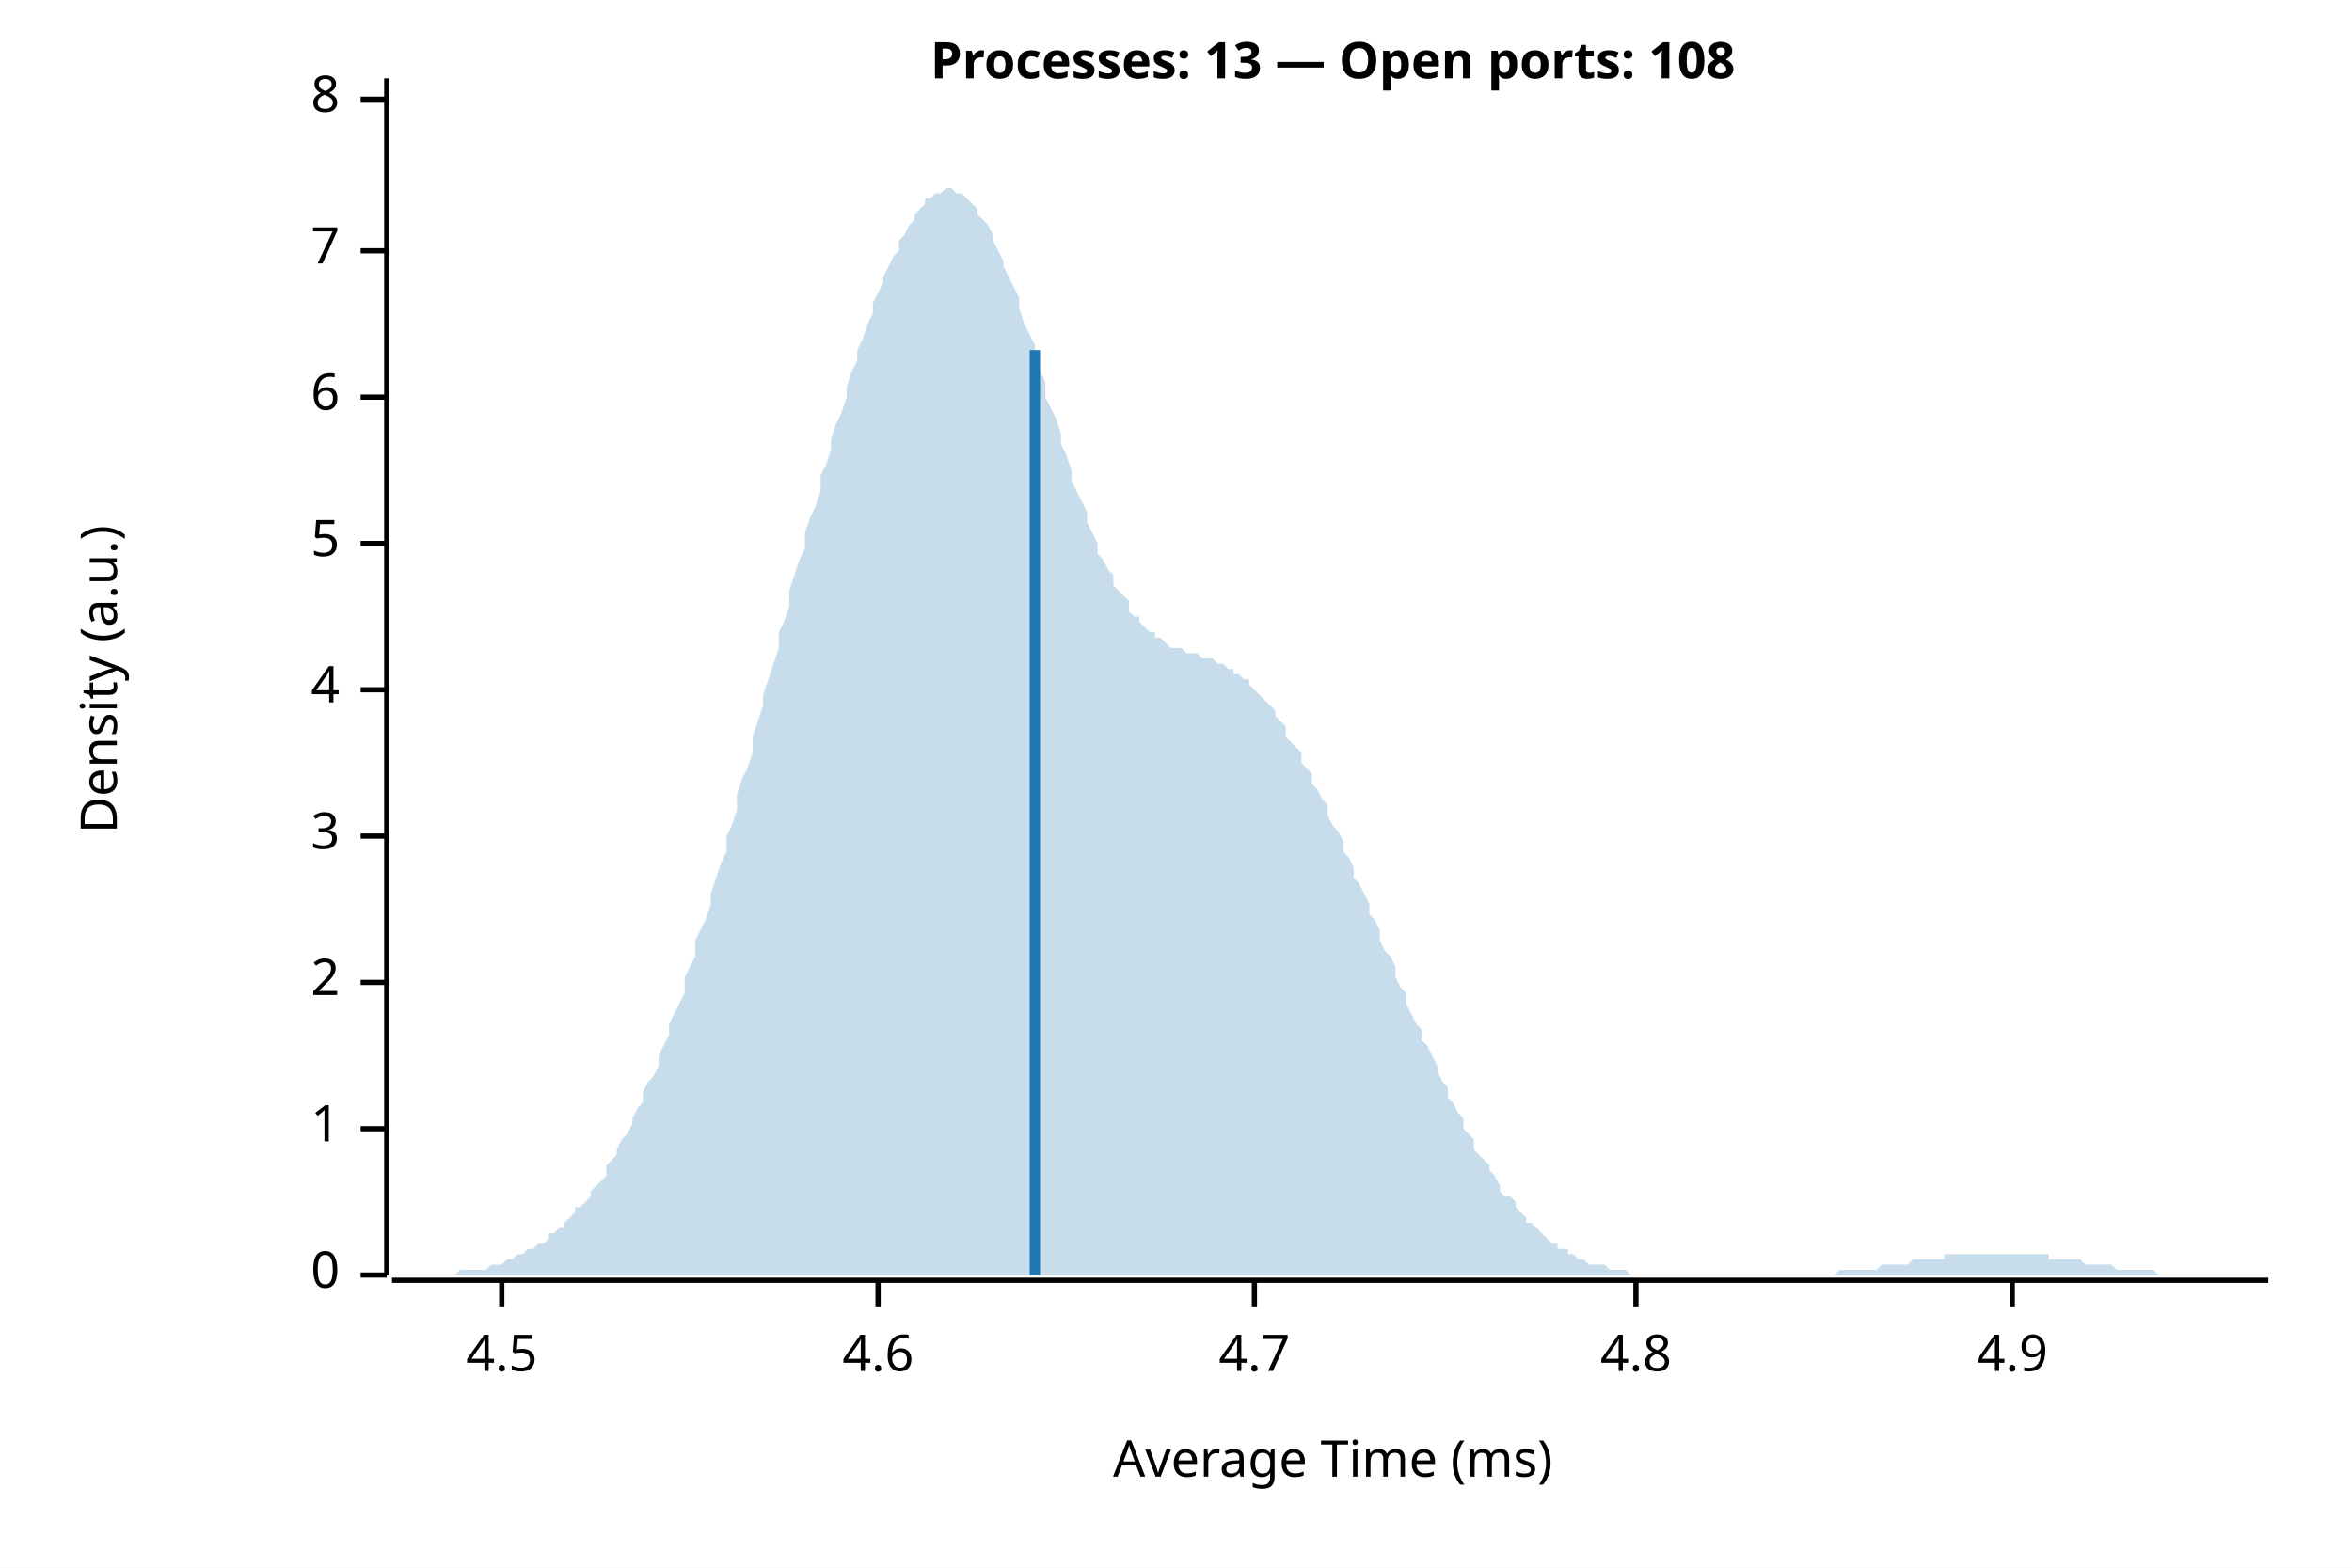
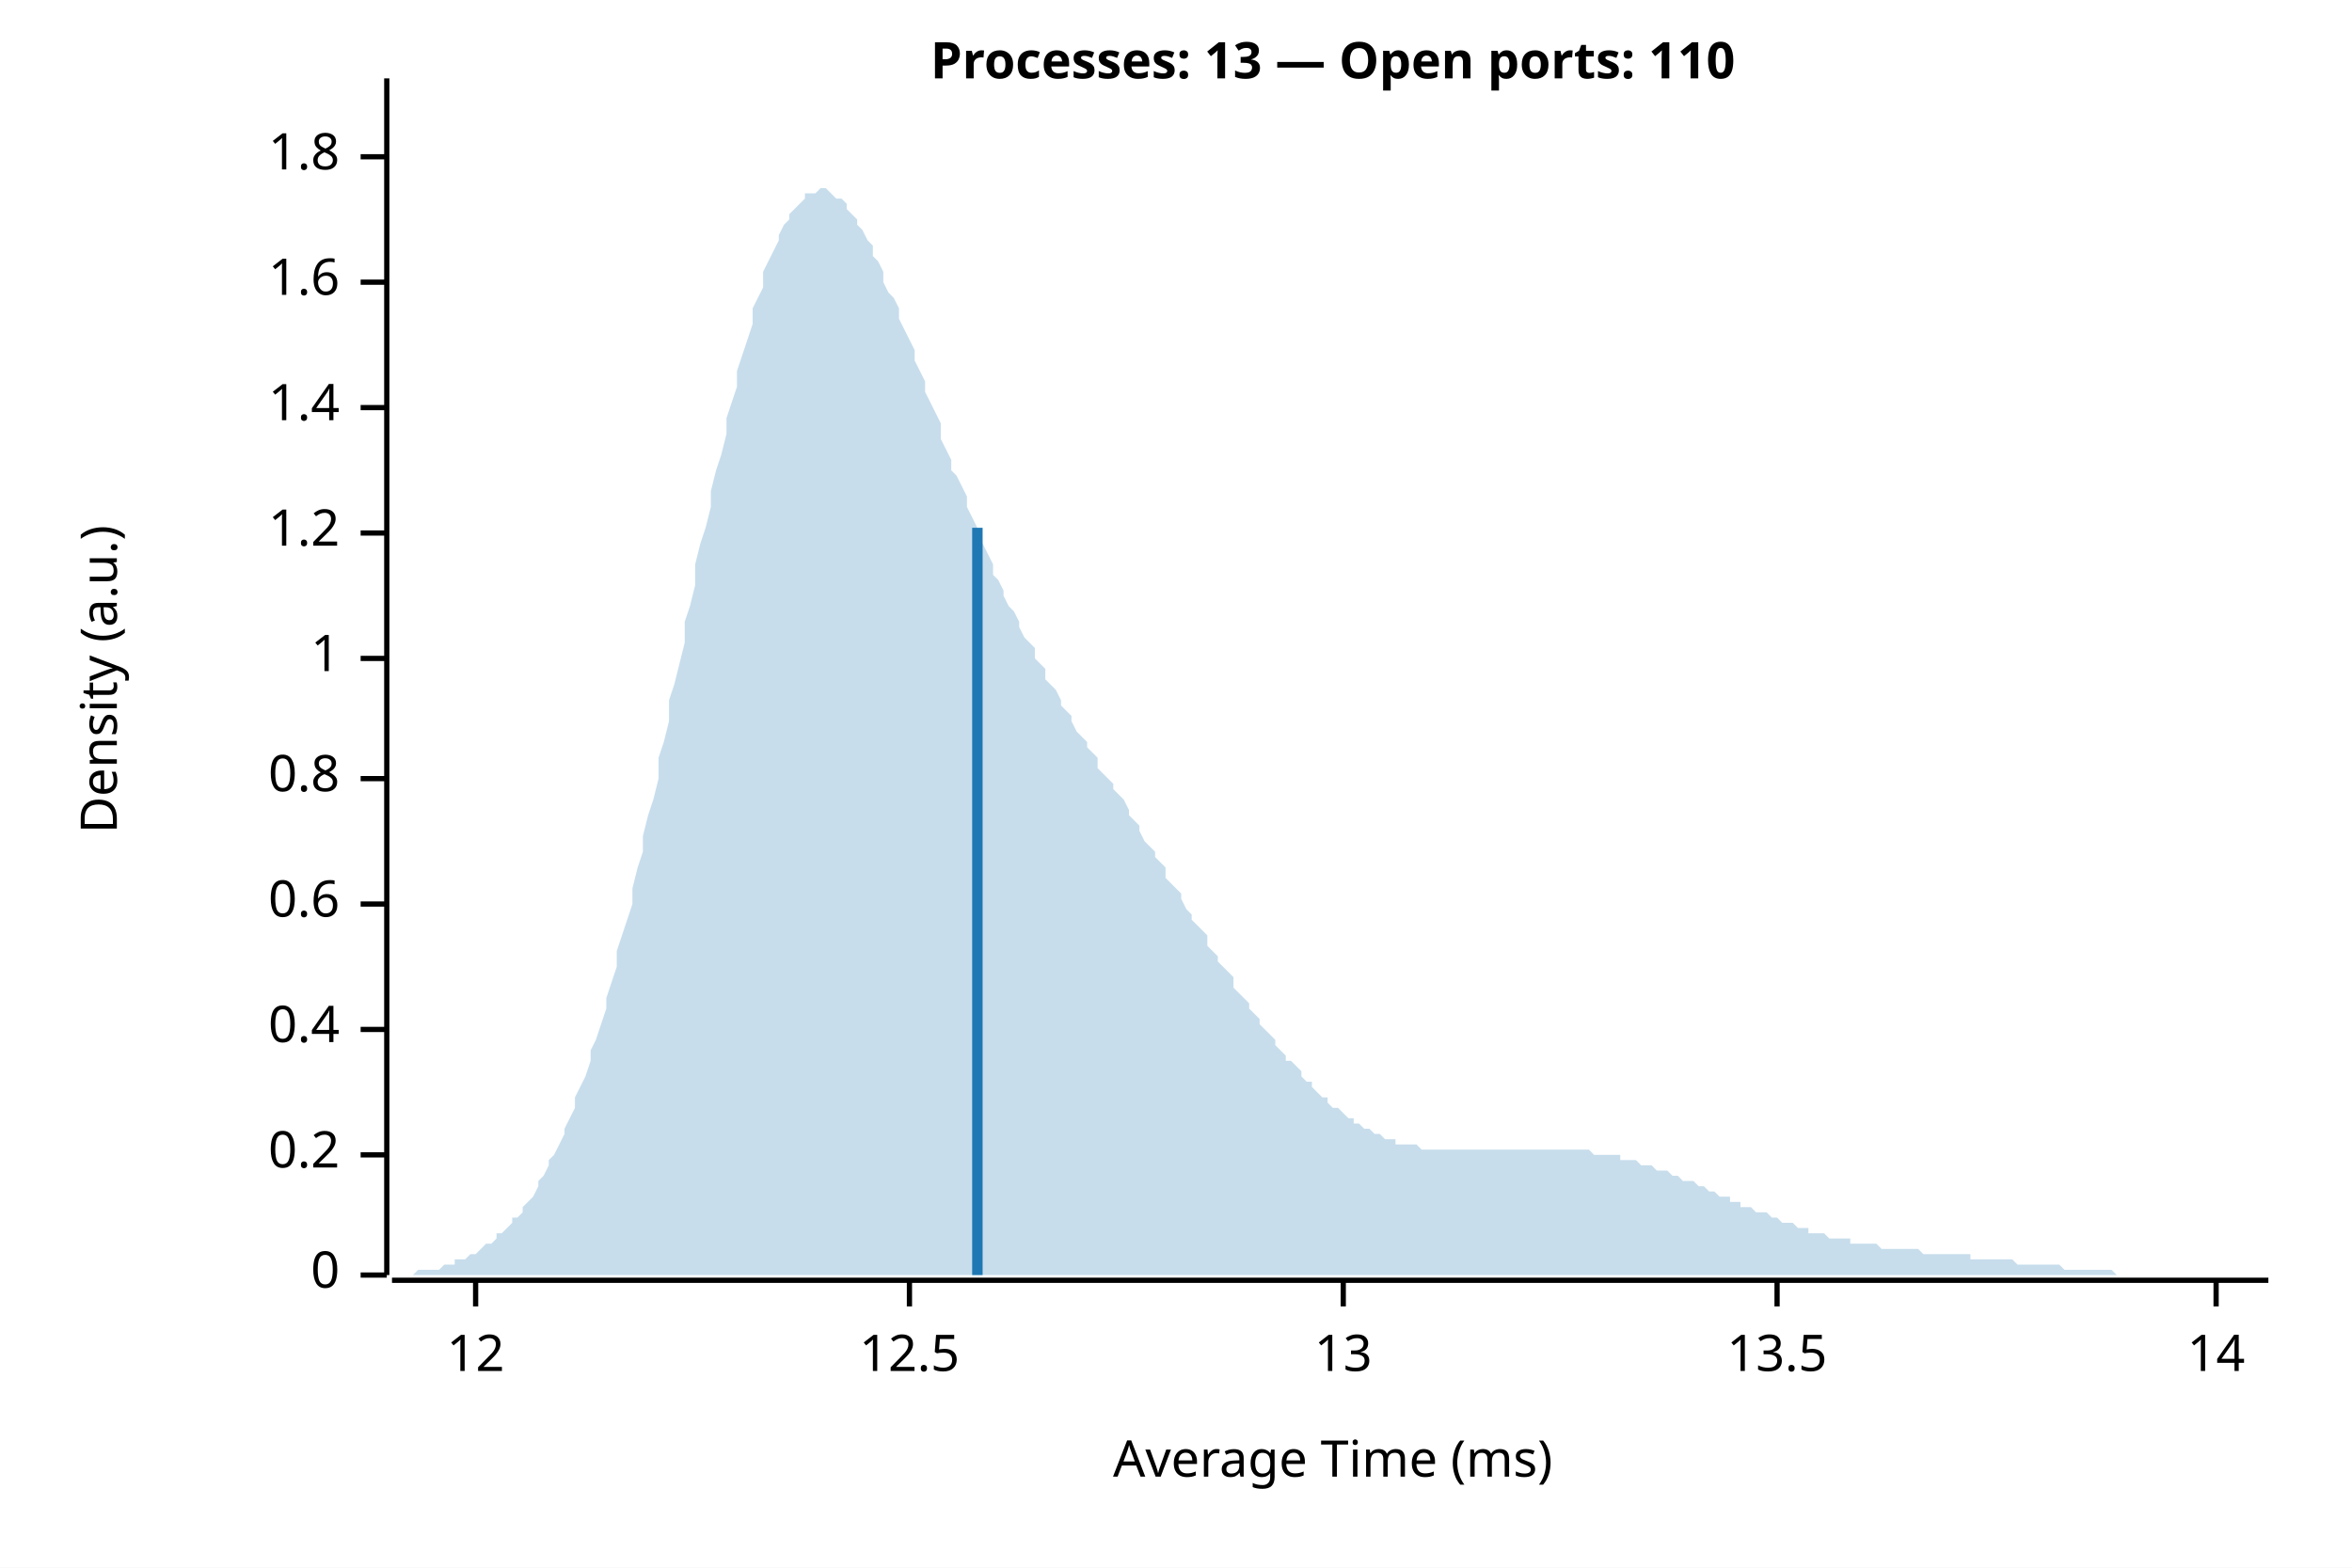
<svg xmlns="http://www.w3.org/2000/svg" width="450" height="300" viewBox="0 0 450 300">
  <rect width="100%" height="100%" fill="white" />
-   <text x="255" y="15" font-weight="bold" text-anchor="middle" font-family="sans-serif" font-size="9.677" opacity="1" fill="#000000">Processes: 13 — Open ports: 108</text>
+   <text x="255" y="15" font-weight="bold" text-anchor="middle" font-family="sans-serif" font-size="9.677" opacity="1" fill="#000000">Processes: 13 — Open ports: 110</text>
  <text x="15" y="130" dy="0.76em" text-anchor="middle" font-family="sans-serif" font-size="9.677" opacity="1" fill="#000000" transform="rotate(270, 15, 130)">
Density (a.u.)
</text>
  <text x="255" y="285" dy="-0.5ex" text-anchor="middle" font-family="sans-serif" font-size="9.677" opacity="1" fill="#000000">
Average Time (ms)
</text>
  <polyline fill="none" opacity="1" stroke="#000000" stroke-width="1" points="74,15 74,244 " />
  <text x="65" y="244" dy="0.5ex" text-anchor="end" font-family="sans-serif" font-size="9.677" opacity="1" fill="#000000">
0
</text>
  <polyline fill="none" opacity="1" stroke="#000000" stroke-width="1" points="69,244 74,244 " />
-   <text x="65" y="216" dy="0.5ex" text-anchor="end" font-family="sans-serif" font-size="9.677" opacity="1" fill="#000000">
+   <text x="65" y="221" dy="0.5ex" text-anchor="end" font-family="sans-serif" font-size="9.677" opacity="1" fill="#000000">
+ 0.2
+ </text>
+   <polyline fill="none" opacity="1" stroke="#000000" stroke-width="1" points="69,221 74,221 " />
+   <text x="65" y="197" dy="0.5ex" text-anchor="end" font-family="sans-serif" font-size="9.677" opacity="1" fill="#000000">
+ 0.4
+ </text>
+   <polyline fill="none" opacity="1" stroke="#000000" stroke-width="1" points="69,197 74,197 " />
+   <text x="65" y="173" dy="0.5ex" text-anchor="end" font-family="sans-serif" font-size="9.677" opacity="1" fill="#000000">
+ 0.6
+ </text>
+   <polyline fill="none" opacity="1" stroke="#000000" stroke-width="1" points="69,173 74,173 " />
+   <text x="65" y="149" dy="0.5ex" text-anchor="end" font-family="sans-serif" font-size="9.677" opacity="1" fill="#000000">
+ 0.8
+ </text>
+   <polyline fill="none" opacity="1" stroke="#000000" stroke-width="1" points="69,149 74,149 " />
+   <text x="65" y="126" dy="0.5ex" text-anchor="end" font-family="sans-serif" font-size="9.677" opacity="1" fill="#000000">
1
</text>
-   <polyline fill="none" opacity="1" stroke="#000000" stroke-width="1" points="69,216 74,216 " />
-   <text x="65" y="188" dy="0.5ex" text-anchor="end" font-family="sans-serif" font-size="9.677" opacity="1" fill="#000000">
- 2
+   <polyline fill="none" opacity="1" stroke="#000000" stroke-width="1" points="69,126 74,126 " />
+   <text x="65" y="102" dy="0.5ex" text-anchor="end" font-family="sans-serif" font-size="9.677" opacity="1" fill="#000000">
+ 1.2
</text>
-   <polyline fill="none" opacity="1" stroke="#000000" stroke-width="1" points="69,188 74,188 " />
-   <text x="65" y="160" dy="0.5ex" text-anchor="end" font-family="sans-serif" font-size="9.677" opacity="1" fill="#000000">
- 3
+   <polyline fill="none" opacity="1" stroke="#000000" stroke-width="1" points="69,102 74,102 " />
+   <text x="65" y="78" dy="0.5ex" text-anchor="end" font-family="sans-serif" font-size="9.677" opacity="1" fill="#000000">
+ 1.4
</text>
-   <polyline fill="none" opacity="1" stroke="#000000" stroke-width="1" points="69,160 74,160 " />
-   <text x="65" y="132" dy="0.5ex" text-anchor="end" font-family="sans-serif" font-size="9.677" opacity="1" fill="#000000">
- 4
+   <polyline fill="none" opacity="1" stroke="#000000" stroke-width="1" points="69,78 74,78 " />
+   <text x="65" y="54" dy="0.5ex" text-anchor="end" font-family="sans-serif" font-size="9.677" opacity="1" fill="#000000">
+ 1.6
</text>
-   <polyline fill="none" opacity="1" stroke="#000000" stroke-width="1" points="69,132 74,132 " />
-   <text x="65" y="104" dy="0.5ex" text-anchor="end" font-family="sans-serif" font-size="9.677" opacity="1" fill="#000000">
- 5
+   <polyline fill="none" opacity="1" stroke="#000000" stroke-width="1" points="69,54 74,54 " />
+   <text x="65" y="30" dy="0.5ex" text-anchor="end" font-family="sans-serif" font-size="9.677" opacity="1" fill="#000000">
+ 1.8
</text>
-   <polyline fill="none" opacity="1" stroke="#000000" stroke-width="1" points="69,104 74,104 " />
-   <text x="65" y="76" dy="0.5ex" text-anchor="end" font-family="sans-serif" font-size="9.677" opacity="1" fill="#000000">
- 6
+   <polyline fill="none" opacity="1" stroke="#000000" stroke-width="1" points="69,30 74,30 " />
+   <polyline fill="none" opacity="1" stroke="#000000" stroke-width="1" points="75,245 434,245 " />
+   <text x="91" y="255" dy="0.76em" text-anchor="middle" font-family="sans-serif" font-size="9.677" opacity="1" fill="#000000">
+ 12
</text>
-   <polyline fill="none" opacity="1" stroke="#000000" stroke-width="1" points="69,76 74,76 " />
-   <text x="65" y="48" dy="0.5ex" text-anchor="end" font-family="sans-serif" font-size="9.677" opacity="1" fill="#000000">
- 7
+   <polyline fill="none" opacity="1" stroke="#000000" stroke-width="1" points="91,245 91,250 " />
+   <text x="174" y="255" dy="0.76em" text-anchor="middle" font-family="sans-serif" font-size="9.677" opacity="1" fill="#000000">
+ 12.5
</text>
-   <polyline fill="none" opacity="1" stroke="#000000" stroke-width="1" points="69,48 74,48 " />
-   <text x="65" y="19" dy="0.5ex" text-anchor="end" font-family="sans-serif" font-size="9.677" opacity="1" fill="#000000">
- 8
+   <polyline fill="none" opacity="1" stroke="#000000" stroke-width="1" points="174,245 174,250 " />
+   <text x="257" y="255" dy="0.76em" text-anchor="middle" font-family="sans-serif" font-size="9.677" opacity="1" fill="#000000">
+ 13
</text>
-   <polyline fill="none" opacity="1" stroke="#000000" stroke-width="1" points="69,19 74,19 " />
-   <polyline fill="none" opacity="1" stroke="#000000" stroke-width="1" points="75,245 434,245 " />
-   <text x="96" y="255" dy="0.76em" text-anchor="middle" font-family="sans-serif" font-size="9.677" opacity="1" fill="#000000">
- 4.5
+   <polyline fill="none" opacity="1" stroke="#000000" stroke-width="1" points="257,245 257,250 " />
+   <text x="340" y="255" dy="0.76em" text-anchor="middle" font-family="sans-serif" font-size="9.677" opacity="1" fill="#000000">
+ 13.5
</text>
-   <polyline fill="none" opacity="1" stroke="#000000" stroke-width="1" points="96,245 96,250 " />
-   <text x="168" y="255" dy="0.76em" text-anchor="middle" font-family="sans-serif" font-size="9.677" opacity="1" fill="#000000">
- 4.6
+   <polyline fill="none" opacity="1" stroke="#000000" stroke-width="1" points="340,245 340,250 " />
+   <text x="424" y="255" dy="0.76em" text-anchor="middle" font-family="sans-serif" font-size="9.677" opacity="1" fill="#000000">
+ 14
</text>
-   <polyline fill="none" opacity="1" stroke="#000000" stroke-width="1" points="168,245 168,250 " />
-   <text x="240" y="255" dy="0.76em" text-anchor="middle" font-family="sans-serif" font-size="9.677" opacity="1" fill="#000000">
- 4.7
- </text>
-   <polyline fill="none" opacity="1" stroke="#000000" stroke-width="1" points="240,245 240,250 " />
-   <text x="313" y="255" dy="0.76em" text-anchor="middle" font-family="sans-serif" font-size="9.677" opacity="1" fill="#000000">
- 4.8
- </text>
-   <polyline fill="none" opacity="1" stroke="#000000" stroke-width="1" points="313,245 313,250 " />
-   <text x="385" y="255" dy="0.76em" text-anchor="middle" font-family="sans-serif" font-size="9.677" opacity="1" fill="#000000">
- 4.9
- </text>
-   <polyline fill="none" opacity="1" stroke="#000000" stroke-width="1" points="385,245 385,250 " />
-   <polygon opacity="0.25" fill="#1F78B4" points="75,244 75,244 76,244 77,244 77,244 78,244 79,244 80,244 80,244 81,244 82,244 82,244 83,244 84,244 85,244 85,244 86,244 87,244 87,244 88,243 89,243 90,243 90,243 91,243 92,243 92,243 93,243 94,242 95,242 95,242 96,242 97,241 98,241 98,241 99,240 100,240 100,240 101,239 102,239 103,238 103,238 104,238 105,237 105,236 106,236 107,235 108,235 108,234 109,233 110,232 110,231 111,231 112,230 113,229 113,228 114,227 115,226 116,225 116,223 117,222 118,221 118,220 119,218 120,217 121,215 121,214 122,212 123,211 123,209 124,207 125,206 126,204 126,202 127,200 128,198 128,196 129,194 130,192 131,190 131,187 132,185 133,183 133,180 134,178 135,176 136,173 136,171 137,168 138,165 139,163 139,160 140,158 141,155 141,152 142,149 143,147 144,144 144,141 145,138 146,135 146,133 147,130 148,127 149,124 149,121 150,119 151,116 151,113 152,110 153,107 154,105 154,102 155,99 156,97 157,94 157,91 158,89 159,86 159,84 160,81 161,79 162,76 162,74 163,71 164,69 164,67 165,65 166,62 167,60 167,58 168,56 169,54 169,53 170,51 171,49 172,48 172,46 173,45 174,43 175,42 175,41 176,40 177,39 177,38 178,38 179,37 180,37 180,37 181,36 182,36 182,36 183,37 184,37 185,38 185,38 186,39 187,40 187,41 188,42 189,43 190,45 190,46 191,48 192,50 192,51 193,53 194,55 195,57 195,59 196,62 197,64 198,66 198,68 199,71 200,73 200,76 201,78 202,80 203,83 203,85 204,87 205,90 205,92 206,94 207,96 208,98 208,100 209,102 210,104 210,106 211,107 212,109 213,110 213,112 214,113 215,114 216,115 216,117 217,118 218,118 218,119 219,120 220,121 221,121 221,122 222,122 223,123 223,123 224,124 225,124 226,124 226,124 227,125 228,125 228,125 229,125 230,126 231,126 231,126 232,126 233,127 233,127 234,127 235,128 236,128 236,129 237,129 238,130 239,130 239,131 240,132 241,133 241,133 242,134 243,135 244,136 244,137 245,138 246,139 246,141 247,142 248,143 249,144 249,146 250,147 251,148 251,150 252,151 253,153 254,154 254,156 255,158 256,159 257,161 257,163 258,164 259,166 259,168 260,169 261,171 262,173 262,175 263,176 264,178 264,180 265,182 266,183 267,185 267,187 268,189 269,190 269,192 270,194 271,196 272,197 272,199 273,200 274,202 275,204 275,205 276,207 277,208 277,210 278,211 279,213 280,214 280,216 281,217 282,218 282,220 283,221 284,222 285,223 285,224 286,225 287,227 287,228 288,229 289,229 290,230 290,231 291,232 292,233 292,234 293,234 294,235 295,236 295,236 296,237 297,238 298,238 298,239 299,239 300,239 300,240 301,240 302,241 303,241 303,241 304,242 305,242 305,242 306,242 307,242 308,243 308,243 309,243 310,243 310,243 311,243 312,244 313,244 313,244 314,244 315,244 316,244 316,244 317,244 318,244 318,244 319,244 320,244 321,244 321,244 322,244 323,244 323,244 324,244 325,244 326,244 326,244 327,244 328,244 328,244 329,244 330,244 331,244 331,244 332,244 333,244 333,244 334,244 335,244 336,244 336,244 337,244 338,244 339,244 339,244 340,244 341,244 341,244 342,244 343,244 344,244 344,244 345,244 346,244 346,244 347,244 348,244 349,244 349,244 350,244 351,244 351,244 352,243 353,243 354,243 354,243 355,243 356,243 357,243 357,243 358,243 359,243 359,243 360,242 361,242 362,242 362,242 363,242 364,242 364,242 365,242 366,241 367,241 367,241 368,241 369,241 369,241 370,241 371,241 372,241 372,240 373,240 374,240 375,240 375,240 376,240 377,240 377,240 378,240 379,240 380,240 380,240 381,240 382,240 382,240 383,240 384,240 385,240 385,240 386,240 387,240 387,240 388,240 389,240 390,240 390,240 391,240 392,240 392,241 393,241 394,241 395,241 395,241 396,241 397,241 398,241 398,241 399,242 400,242 400,242 401,242 402,242 403,242 403,242 404,242 405,243 405,243 406,243 407,243 408,243 408,243 409,243 410,243 410,243 411,243 412,243 413,244 413,244 414,244 415,244 416,244 416,244 417,244 418,244 418,244 419,244 420,244 421,244 421,244 422,244 423,244 423,244 424,244 425,244 426,244 426,244 427,244 428,244 428,244 429,244 430,244 431,244 431,244 432,244 433,244 434,244 434,244 75,244 " />
-   <polyline fill="none" opacity="1" stroke="#1F78B4" stroke-width="2" points="198,244 198,67 " />
+   <polyline fill="none" opacity="1" stroke="#000000" stroke-width="1" points="424,245 424,250 " />
+   <polygon opacity="0.25" fill="#1F78B4" points="75,244 75,244 76,244 77,244 77,244 78,244 79,244 80,243 80,243 81,243 82,243 82,243 83,243 84,243 85,242 85,242 86,242 87,242 87,241 88,241 89,241 90,240 90,240 91,240 92,239 92,239 93,238 94,238 95,237 95,236 96,236 97,235 98,234 98,233 99,233 100,232 100,231 101,230 102,229 103,227 103,226 104,225 105,223 105,222 106,221 107,219 108,217 108,216 109,214 110,212 110,210 111,208 112,206 113,203 113,201 114,199 115,196 116,193 116,191 117,188 118,185 118,182 119,179 120,176 121,173 121,170 122,166 123,163 123,160 124,156 125,153 126,149 126,145 127,142 128,138 128,134 129,131 130,127 131,123 131,119 132,116 133,112 133,108 134,104 135,101 136,97 136,94 137,90 138,87 139,83 139,80 140,77 141,74 141,71 142,68 143,65 144,62 144,59 145,57 146,55 146,52 147,50 148,48 149,46 149,45 150,43 151,42 151,41 152,40 153,39 154,38 154,37 155,37 156,37 157,36 157,36 158,36 159,37 159,37 160,38 161,38 162,39 162,40 163,41 164,42 164,43 165,44 166,46 167,47 167,49 168,50 169,52 169,54 170,56 171,57 172,59 172,61 173,63 174,65 175,67 175,69 176,71 177,73 177,75 178,77 179,79 180,81 180,84 181,86 182,88 182,90 183,91 184,93 185,95 185,97 186,99 187,101 187,103 188,104 189,106 190,108 190,110 191,111 192,113 192,114 193,116 194,117 195,119 195,120 196,122 197,123 198,124 198,126 199,127 200,128 200,130 201,131 202,132 203,134 203,135 204,136 205,137 205,138 206,140 207,141 208,142 208,143 209,144 210,145 210,147 211,148 212,149 213,150 213,151 214,152 215,153 216,155 216,156 217,157 218,158 218,159 219,161 220,162 221,163 221,164 222,165 223,166 223,168 224,169 225,170 226,171 226,172 227,174 228,175 228,176 229,177 230,178 231,179 231,181 232,182 233,183 233,184 234,185 235,186 236,187 236,189 237,190 238,191 239,192 239,193 240,194 241,195 241,196 242,197 243,198 244,199 244,200 245,201 246,202 246,203 247,203 248,204 249,205 249,206 250,207 251,207 251,208 252,209 253,210 254,210 254,211 255,212 256,212 257,213 257,213 258,214 259,214 259,215 260,215 261,216 262,216 262,216 263,217 264,217 264,217 265,218 266,218 267,218 267,219 268,219 269,219 269,219 270,219 271,219 272,220 272,220 273,220 274,220 275,220 275,220 276,220 277,220 277,220 278,220 279,220 280,220 280,220 281,220 282,220 282,220 283,220 284,220 285,220 285,220 286,220 287,220 287,220 288,220 289,220 290,220 290,220 291,220 292,220 292,220 293,220 294,220 295,220 295,220 296,220 297,220 298,220 298,220 299,220 300,220 300,220 301,220 302,220 303,220 303,220 304,220 305,221 305,221 306,221 307,221 308,221 308,221 309,221 310,221 310,222 311,222 312,222 313,222 313,222 314,223 315,223 316,223 316,223 317,224 318,224 318,224 319,224 320,225 321,225 321,225 322,226 323,226 323,226 324,226 325,227 326,227 326,227 327,228 328,228 328,228 329,229 330,229 331,229 331,230 332,230 333,230 333,231 334,231 335,231 336,232 336,232 337,232 338,232 339,233 339,233 340,233 341,234 341,234 342,234 343,234 344,235 344,235 345,235 346,235 346,236 347,236 348,236 349,236 349,236 350,237 351,237 351,237 352,237 353,237 354,237 354,238 355,238 356,238 357,238 357,238 358,238 359,238 359,238 360,239 361,239 362,239 362,239 363,239 364,239 364,239 365,239 366,239 367,239 367,239 368,240 369,240 369,240 370,240 371,240 372,240 372,240 373,240 374,240 375,240 375,240 376,240 377,240 377,241 378,241 379,241 380,241 380,241 381,241 382,241 382,241 383,241 384,241 385,241 385,241 386,242 387,242 387,242 388,242 389,242 390,242 390,242 391,242 392,242 392,242 393,242 394,242 395,243 395,243 396,243 397,243 398,243 398,243 399,243 400,243 400,243 401,243 402,243 403,243 403,243 404,243 405,244 405,244 406,244 407,244 408,244 408,244 409,244 410,244 410,244 411,244 412,244 413,244 413,244 414,244 415,244 416,244 416,244 417,244 418,244 418,244 419,244 420,244 421,244 421,244 422,244 423,244 423,244 424,244 425,244 426,244 426,244 427,244 428,244 428,244 429,244 430,244 431,244 431,244 432,244 433,244 434,244 434,244 75,244 " />
+   <polyline fill="none" opacity="1" stroke="#1F78B4" stroke-width="2" points="187,244 187,101 " />
</svg>
